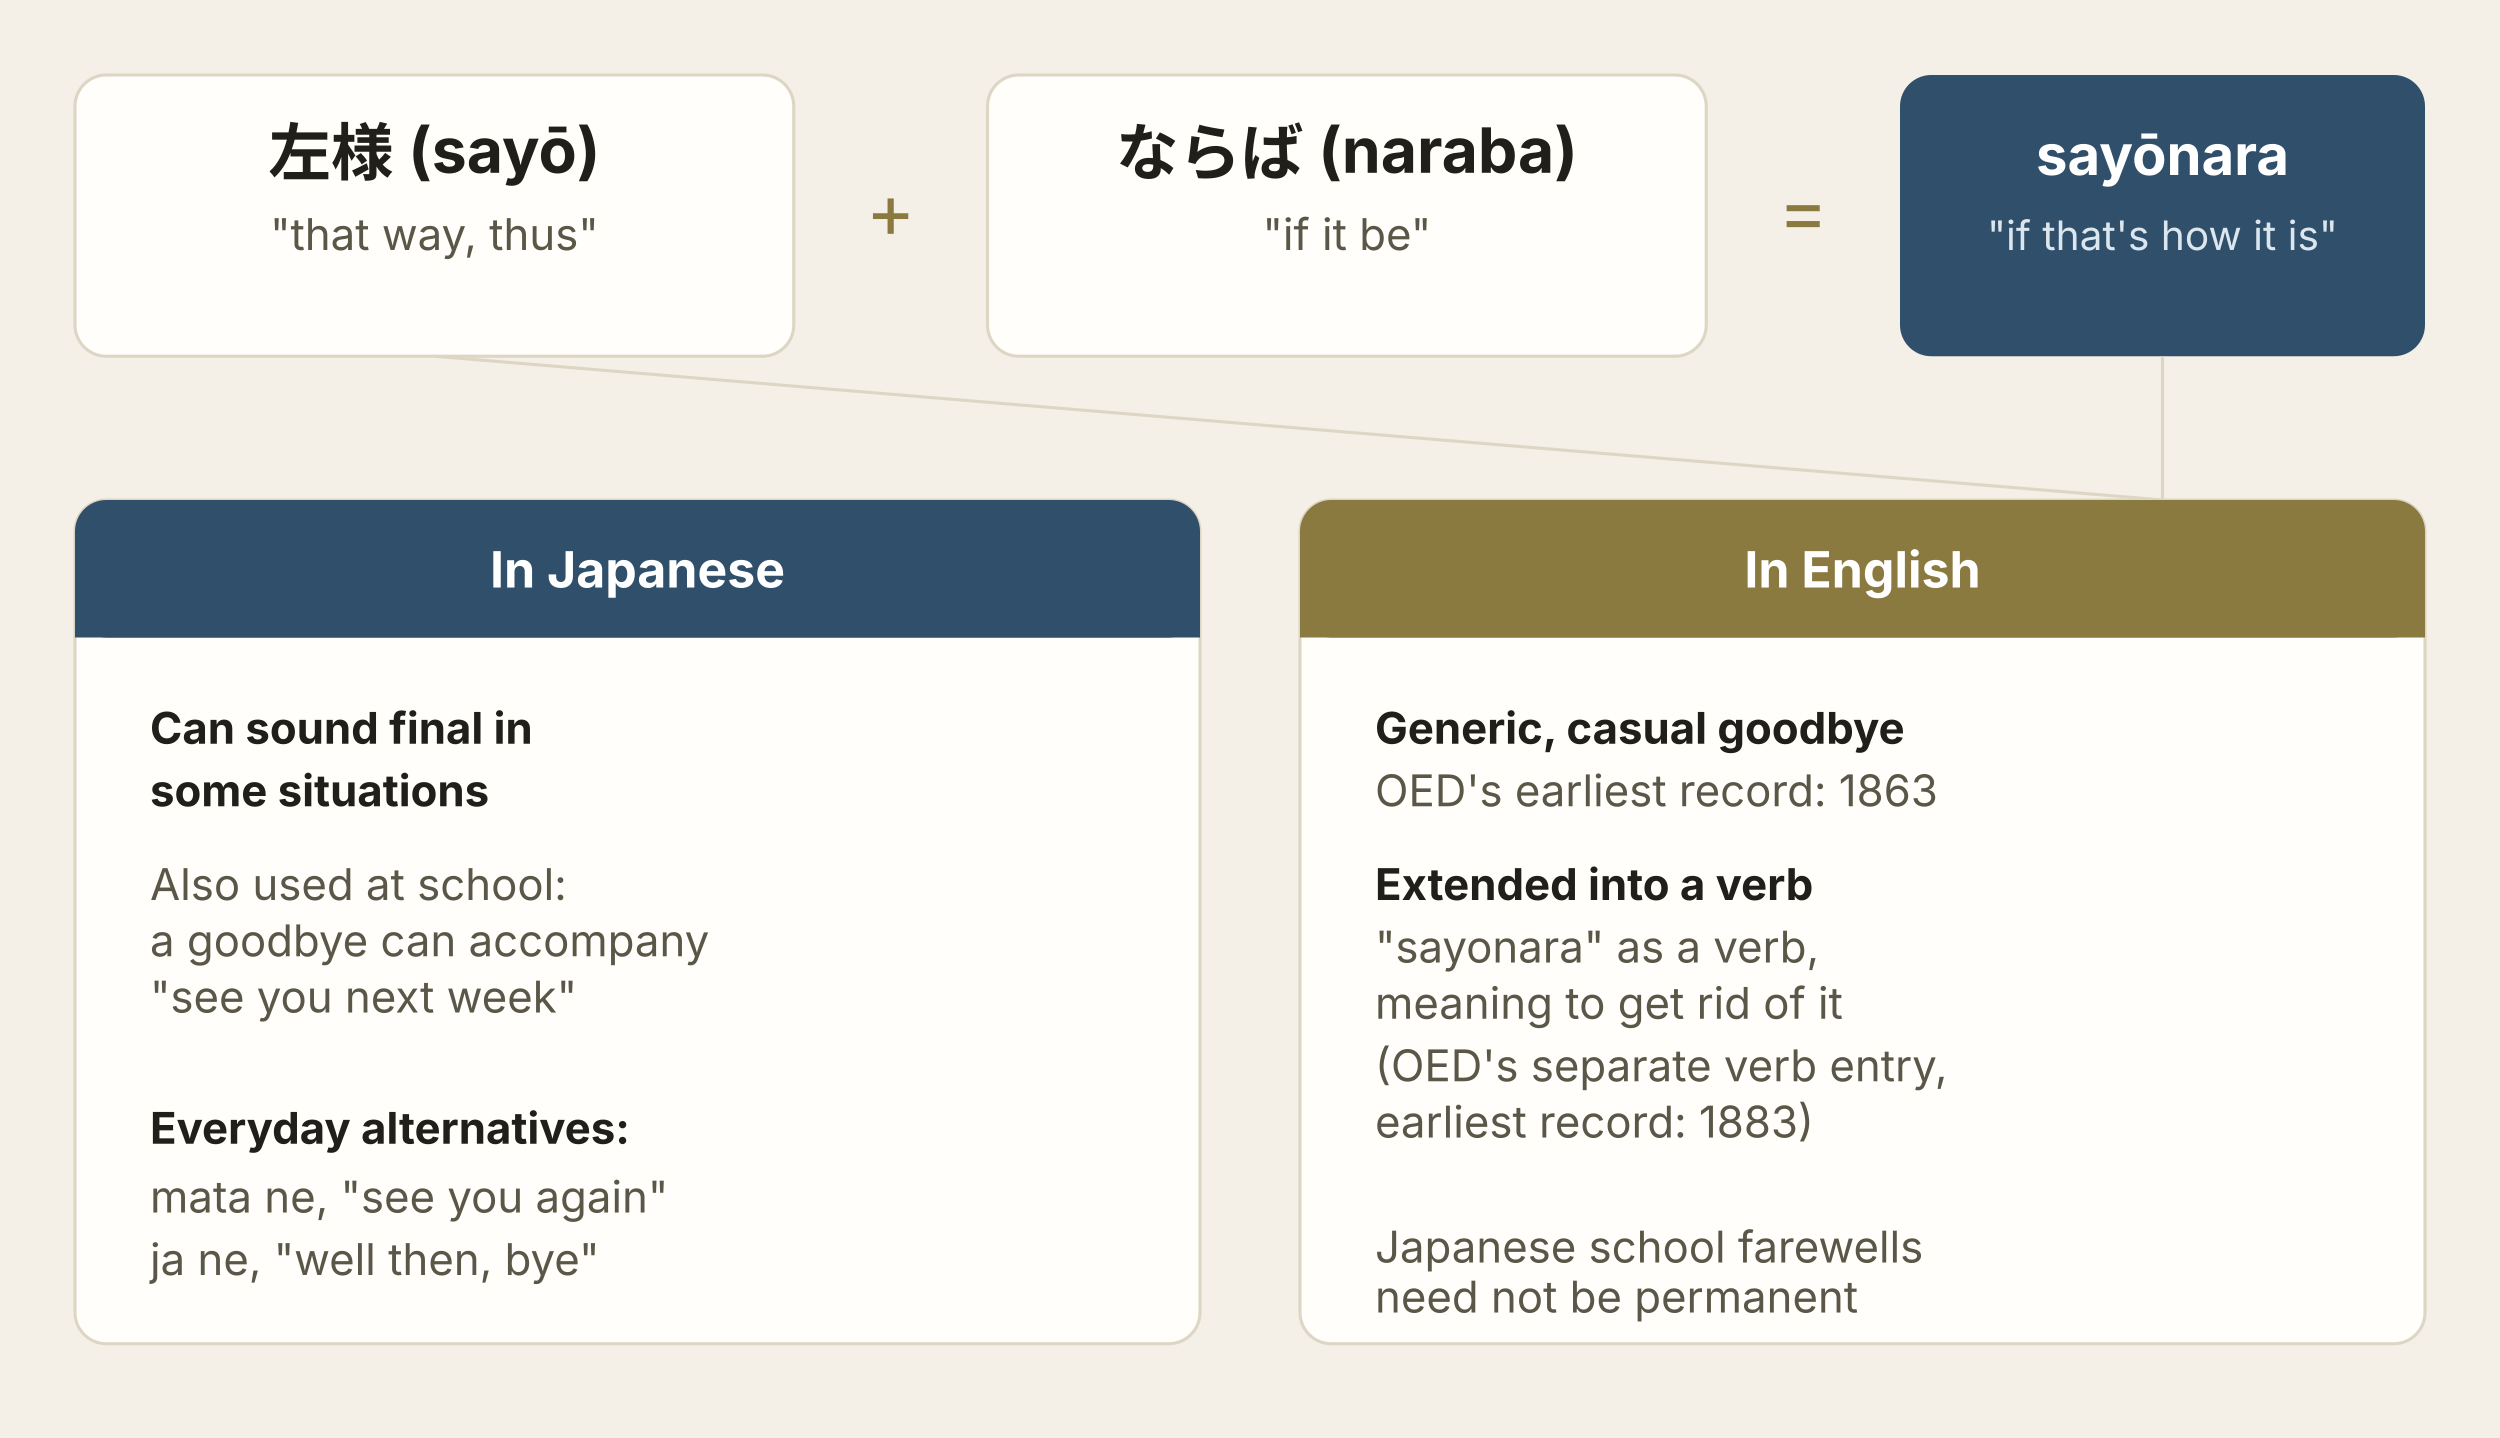
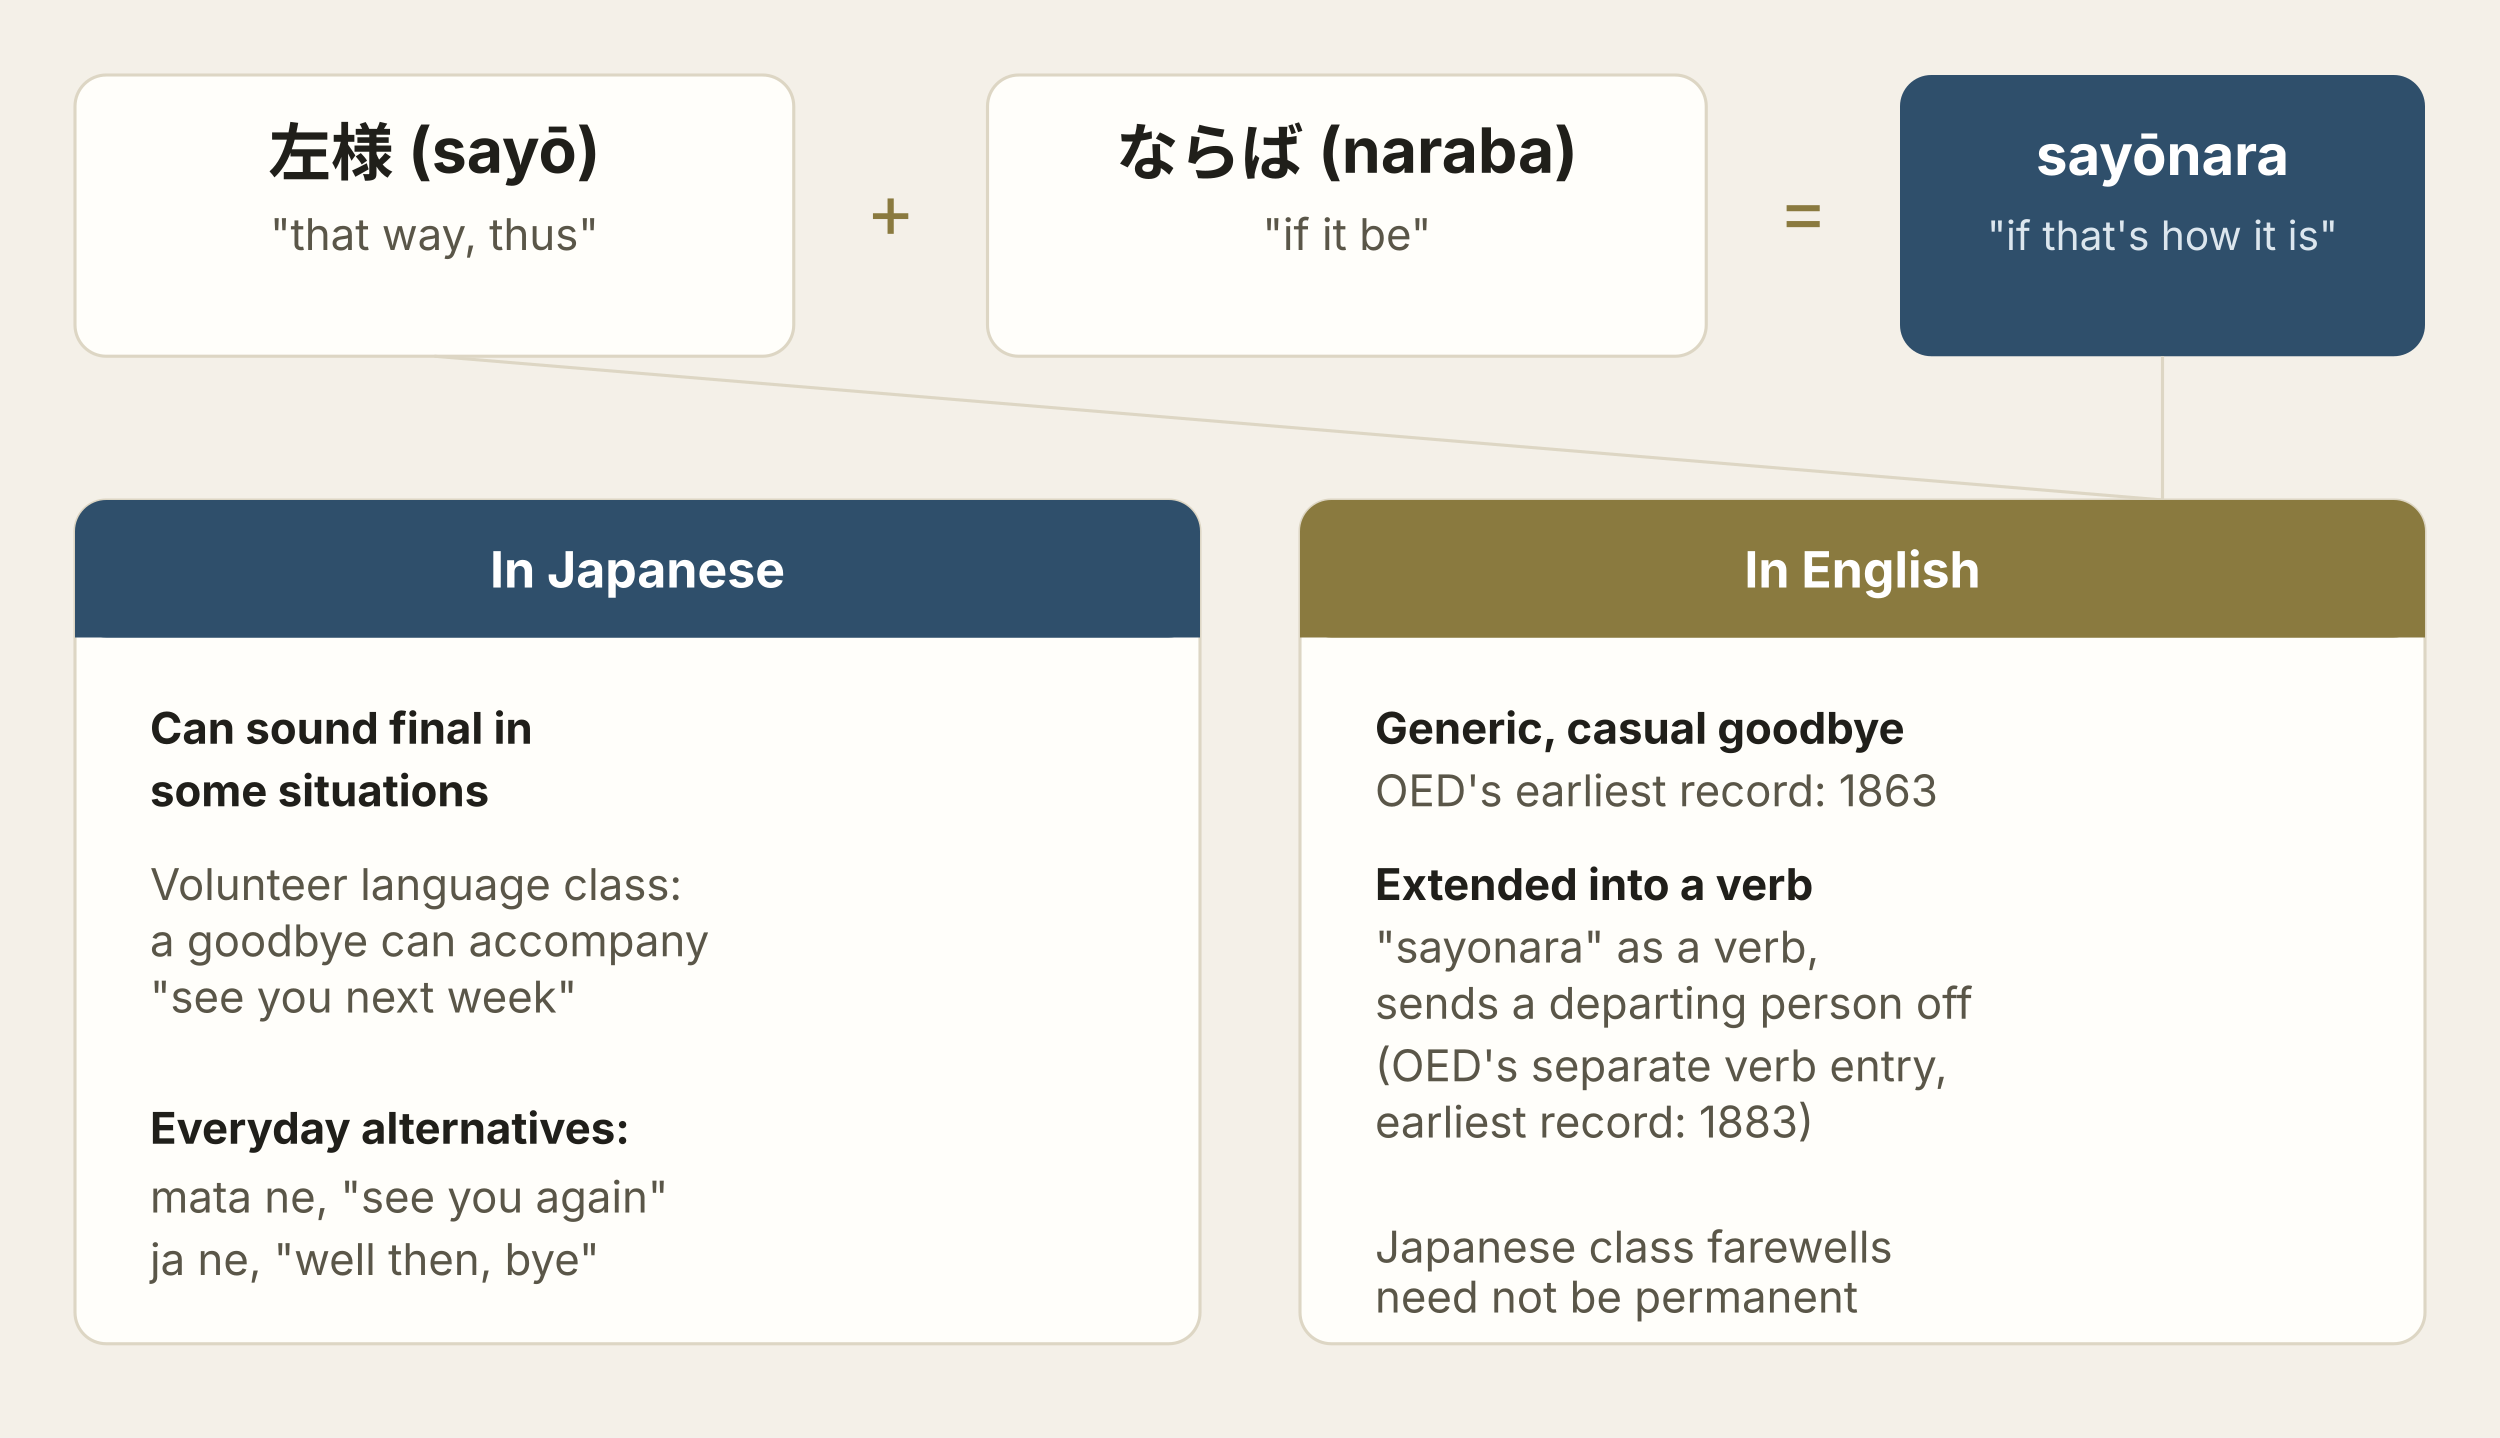
<svg xmlns="http://www.w3.org/2000/svg" viewBox="0 0 800 460" font-family="system-ui, -apple-system, sans-serif">
  <rect width="800" height="460" fill="#f4f0e8" />
  <rect x="24" y="24" width="230" height="90" rx="10" fill="#fffefa" stroke="#ddd6c4" />
  <text x="139" y="56" text-anchor="middle" font-size="20" font-weight="700" fill="#201f1a">左様 (sayō)</text>
  <text x="139" y="80" text-anchor="middle" font-size="14" fill="#5a5648">"that way, thus"</text>
  <text x="285" y="76" text-anchor="middle" font-size="24" fill="#8a7a3f">+</text>
  <rect x="316" y="24" width="230" height="90" rx="10" fill="#fffefa" stroke="#ddd6c4" />
  <text x="431" y="56" text-anchor="middle" font-size="20" font-weight="700" fill="#201f1a">ならば (naraba)</text>
  <text x="431" y="80" text-anchor="middle" font-size="14" fill="#5a5648">"if it be"</text>
  <text x="577" y="76" text-anchor="middle" font-size="24" fill="#8a7a3f">=</text>
  <rect x="608" y="24" width="168" height="90" rx="10" fill="#2f4f6b" />
  <text x="692" y="56" text-anchor="middle" font-size="18" font-weight="700" fill="#ffffff">sayōnara</text>
  <text x="692" y="80" text-anchor="middle" font-size="13" fill="#dce6ee">"if that's how it is"</text>
  <line x1="139" y1="114" x2="692" y2="160" stroke="#ddd6c4" stroke-width="1" />
  <line x1="692" y1="114" x2="692" y2="160" stroke="#ddd6c4" stroke-width="1" />
  <rect x="24" y="160" width="360" height="270" rx="10" fill="#fffefa" stroke="#ddd6c4" />
  <rect x="24" y="160" width="360" height="44" rx="10" fill="#2f4f6b" />
  <rect x="24" y="184" width="360" height="20" fill="#2f4f6b" />
  <text x="204" y="188" text-anchor="middle" fill="#ffffff" font-size="16" font-weight="700">In Japanese</text>
  <g fill="#201f1a" font-size="14">
    <text x="48" y="238" font-weight="700">Can sound final in</text>
    <text x="48" y="258" font-weight="700">some situations</text>
-     <text x="48" y="288" fill="#5a5648">Also used at school:</text>
+     <text x="48" y="288" fill="#5a5648">Volunteer language class:</text>
    <text x="48" y="306" fill="#5a5648">a goodbye can accompany</text>
    <text x="48" y="324" fill="#5a5648">"see you next week"</text>
    <text x="48" y="366" font-weight="700">Everyday alternatives:</text>
    <text x="48" y="388" fill="#5a5648">mata ne, "see you again"</text>
    <text x="48" y="408" fill="#5a5648">ja ne, "well then, bye"</text>
  </g>
  <rect x="416" y="160" width="360" height="270" rx="10" fill="#fffefa" stroke="#ddd6c4" />
  <rect x="416" y="160" width="360" height="44" rx="10" fill="#8a7a3f" />
  <rect x="416" y="184" width="360" height="20" fill="#8a7a3f" />
  <text x="596" y="188" text-anchor="middle" fill="#ffffff" font-size="16" font-weight="700">In English</text>
  <g fill="#201f1a" font-size="14">
    <text x="440" y="238" font-weight="700">Generic, casual goodbye</text>
    <text x="440" y="258" fill="#5a5648">OED's earliest record: 1863</text>
    <text x="440" y="288" font-weight="700">Extended into a verb</text>
    <text x="440" y="308" fill="#5a5648">"sayonara" as a verb,</text>
-     <text x="440" y="326" fill="#5a5648">meaning to get rid of it</text>
+     <text x="440" y="326" fill="#5a5648">sends a departing person off</text>
    <text x="440" y="346" fill="#5a5648">(OED's separate verb entry,</text>
    <text x="440" y="364" fill="#5a5648">earliest record: 1883)</text>
-     <text x="440" y="404" fill="#5a5648">Japanese school farewells</text>
+     <text x="440" y="404" fill="#5a5648">Japanese class farewells</text>
    <text x="440" y="420" fill="#5a5648">need not be permanent</text>
  </g>
</svg>
